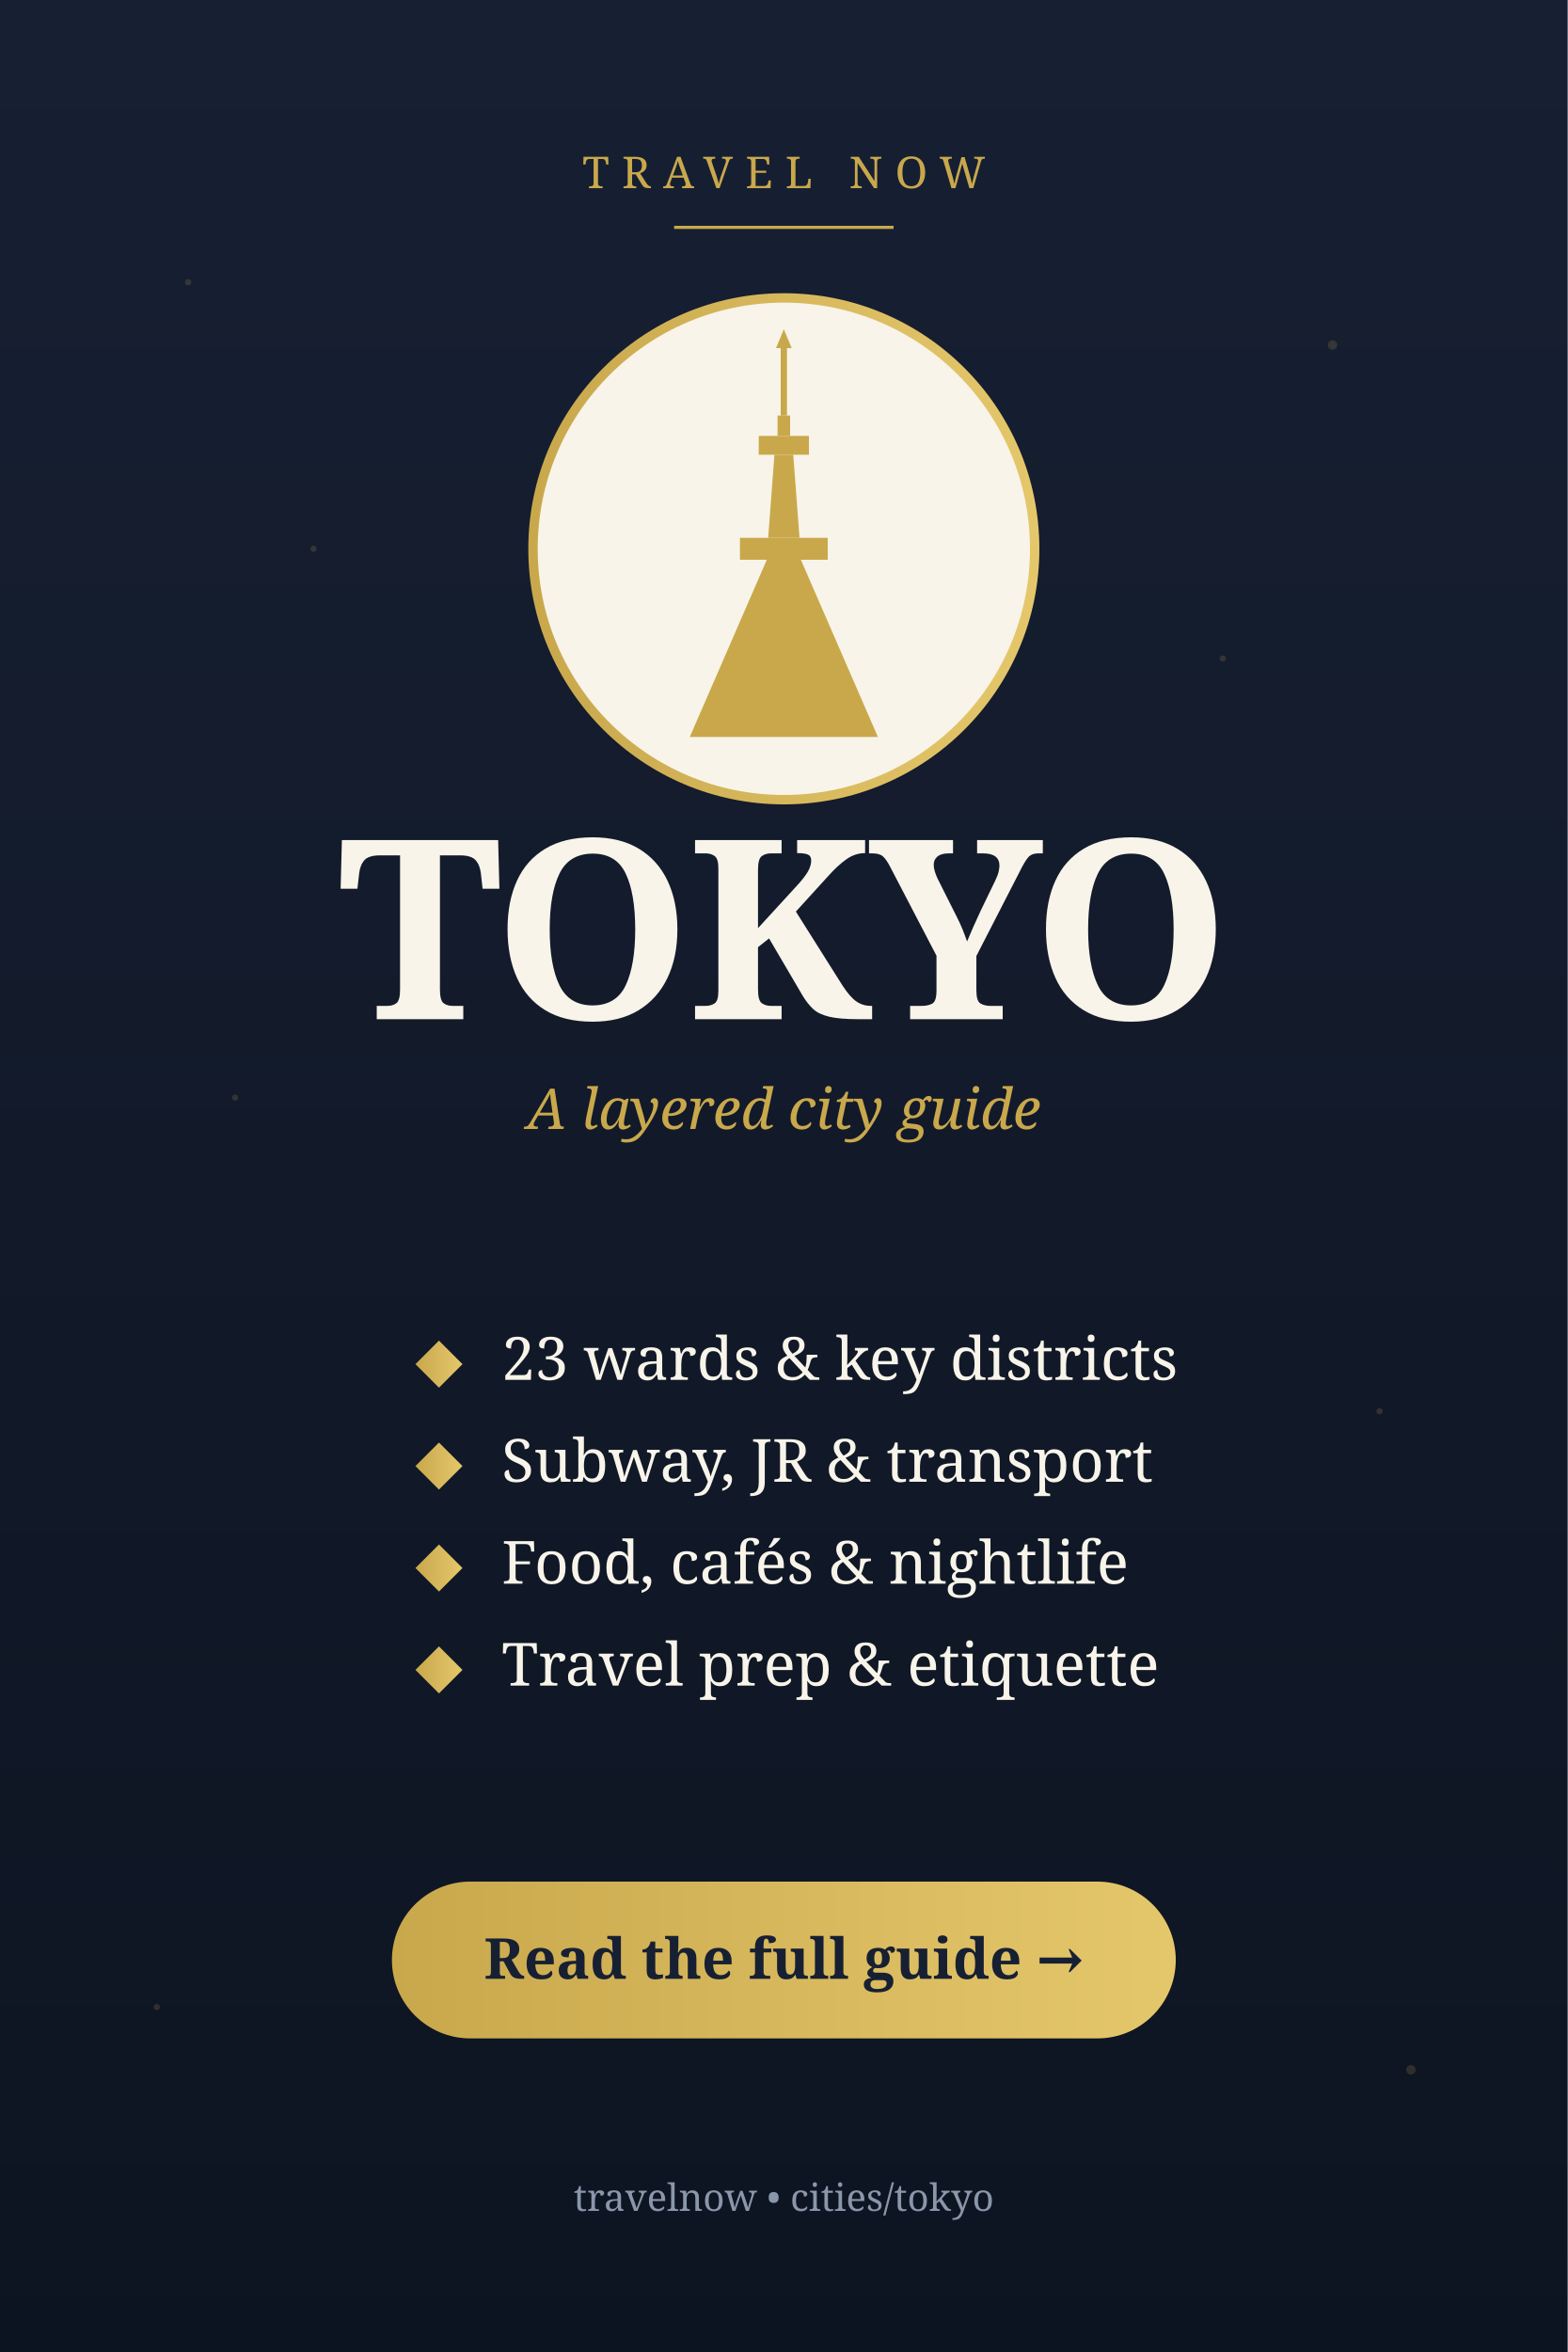
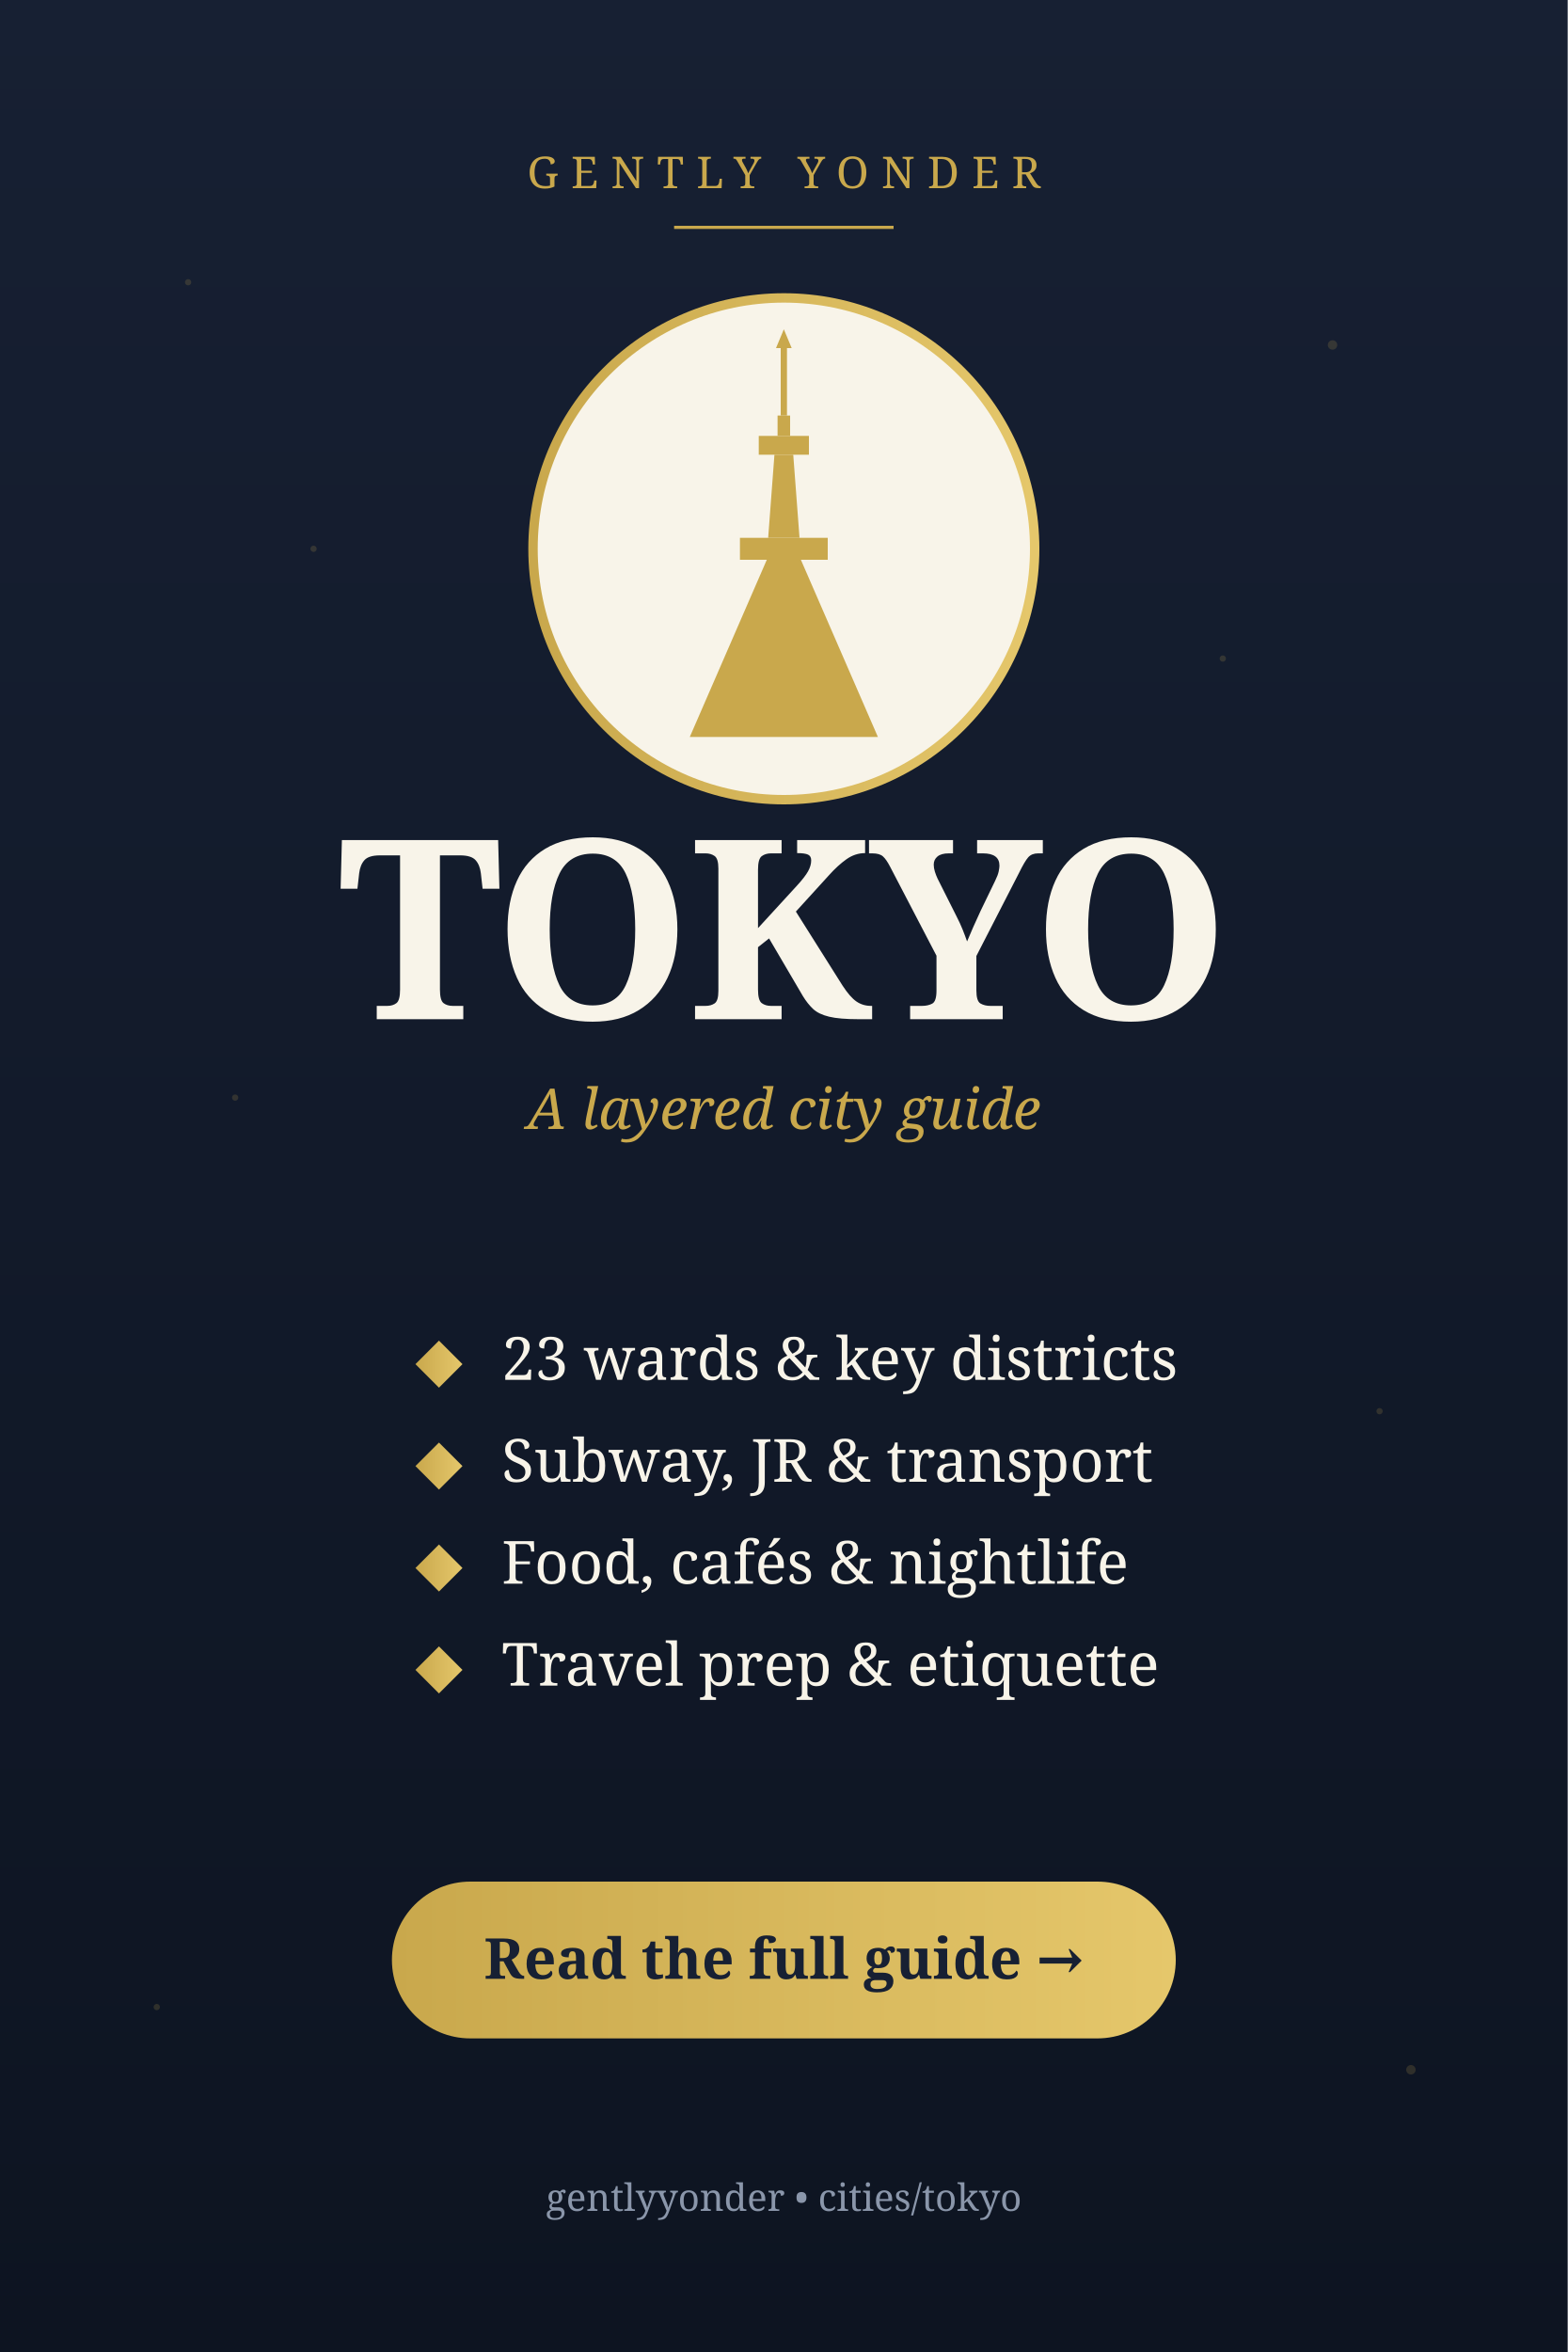
<svg xmlns="http://www.w3.org/2000/svg" width="1000" height="1500" viewBox="0 0 1000 1500">
  <defs>
    <linearGradient id="bgGrad" x1="0%" y1="0%" x2="0%" y2="100%">
      <stop offset="0%" style="stop-color:#172033;stop-opacity:1" />
      <stop offset="100%" style="stop-color:#0d1421;stop-opacity:1" />
    </linearGradient>
    <linearGradient id="goldGrad" x1="0%" y1="0%" x2="100%" y2="0%">
      <stop offset="0%" style="stop-color:#C9A84C;stop-opacity:1" />
      <stop offset="100%" style="stop-color:#E5C76B;stop-opacity:1" />
    </linearGradient>
  </defs>
  <rect width="1000" height="1500" fill="url(#bgGrad)" />
  <g opacity="0.18" fill="#C9A84C">
    <circle cx="120" cy="180" r="2" />
    <circle cx="850" cy="220" r="3" />
    <circle cx="200" cy="350" r="2" />
    <circle cx="780" cy="420" r="2" />
    <circle cx="100" cy="1280" r="2" />
    <circle cx="900" cy="1320" r="3" />
    <circle cx="150" cy="700" r="2" />
    <circle cx="880" cy="900" r="2" />
  </g>
-   <text x="500" y="120" font-family="Georgia, serif" font-size="28" fill="#C9A84C" text-anchor="middle" letter-spacing="8">TRAVEL NOW</text>
+   <text x="500" y="120" font-family="Georgia, serif" font-size="28" fill="#C9A84C" text-anchor="middle" letter-spacing="8">GENTLY YONDER</text>
  <line x1="430" y1="145" x2="570" y2="145" stroke="#C9A84C" stroke-width="2" />
  <circle cx="500" cy="350" r="160" fill="#F8F4E9" stroke="url(#goldGrad)" stroke-width="6" />
  <g fill="#C9A84C">
    <polygon points="440,470 560,470 510,355 490,355" />
    <rect x="472" y="343" width="56" height="14" />
    <polygon points="490,343 510,343 506,290 494,290" />
    <rect x="484" y="278" width="32" height="12" />
    <rect x="496" y="265" width="8" height="13" />
    <rect x="498" y="220" width="4" height="45" />
    <polygon points="495,222 505,222 500,210" />
  </g>
  <text x="500" y="650" font-family="Georgia, serif" font-size="160" font-weight="700" fill="#F8F4E9" text-anchor="middle" letter-spacing="-2">TOKYO</text>
  <text x="500" y="720" font-family="Georgia, serif" font-size="36" font-style="italic" fill="#C9A84C" text-anchor="middle">A layered city guide</text>
  <line x1="380" y1="780" x2="620" y2="780" stroke="url(#goldGrad)" stroke-width="3" />
  <g font-family="Georgia, serif" font-size="38" fill="#F8F4E9">
    <polygon points="280,855 295,870 280,885 265,870" fill="url(#goldGrad)" />
    <text x="320" y="880">23 wards &amp; key districts</text>
    <polygon points="280,920 295,935 280,950 265,935" fill="url(#goldGrad)" />
    <text x="320" y="945">Subway, JR &amp; transport</text>
    <polygon points="280,985 295,1000 280,1015 265,1000" fill="url(#goldGrad)" />
    <text x="320" y="1010">Food, cafés &amp; nightlife</text>
    <polygon points="280,1050 295,1065 280,1080 265,1065" fill="url(#goldGrad)" />
    <text x="320" y="1075">Travel prep &amp; etiquette</text>
  </g>
  <line x1="380" y1="1150" x2="620" y2="1150" stroke="url(#goldGrad)" stroke-width="3" />
  <rect x="250" y="1200" width="500" height="100" rx="50" fill="url(#goldGrad)" />
  <text x="500" y="1262" font-family="Georgia, serif" font-size="36" font-weight="700" fill="#172033" text-anchor="middle">Read the full guide →</text>
-   <text x="500" y="1410" font-family="Georgia, serif" font-size="24" fill="#8a96aa" text-anchor="middle">travelnow • cities/tokyo</text>
+   <text x="500" y="1410" font-family="Georgia, serif" font-size="24" fill="#8a96aa" text-anchor="middle">gentlyyonder • cities/tokyo</text>
</svg>
